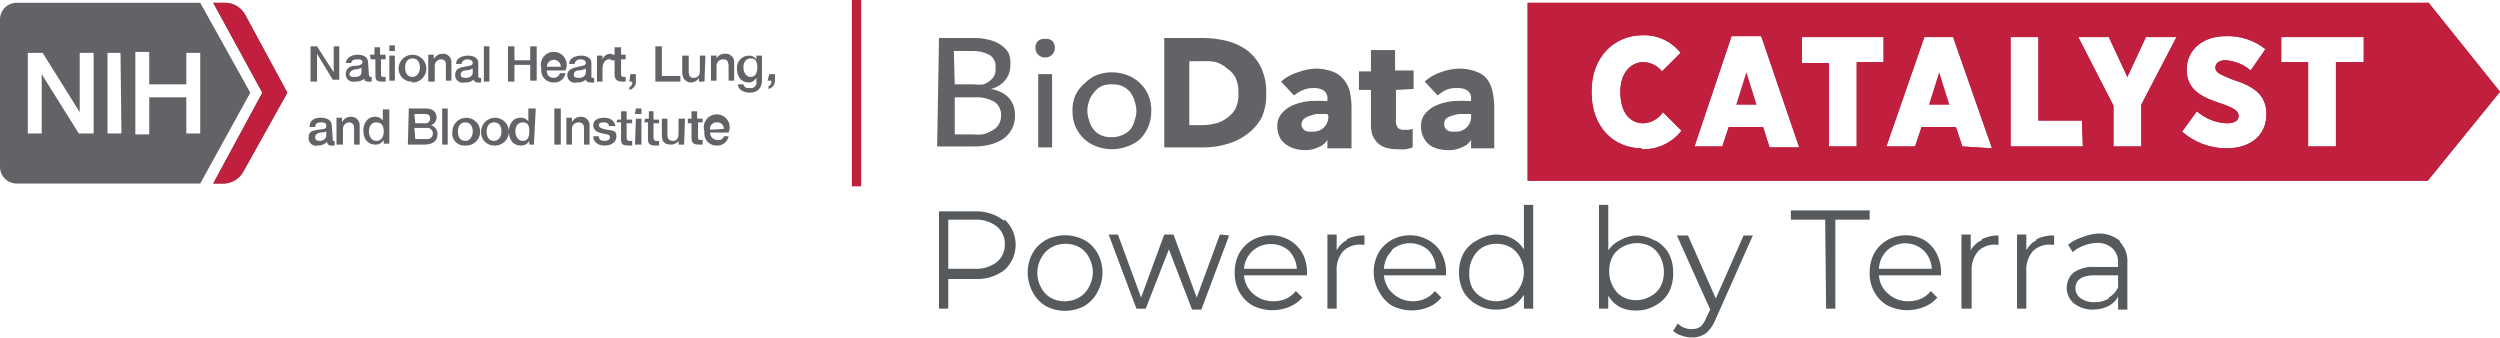
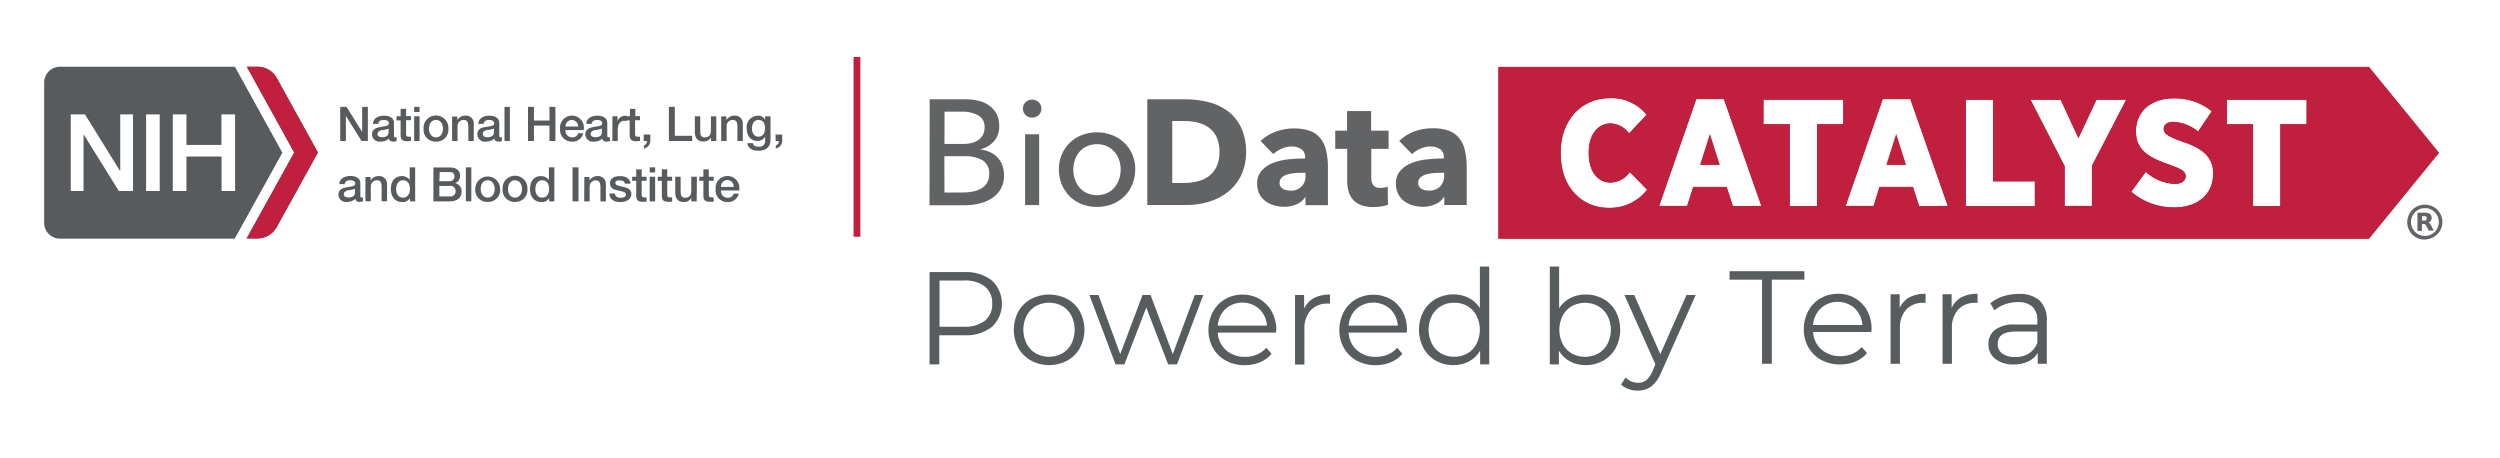
- <svg xmlns="http://www.w3.org/2000/svg" data-name="Layer 1" viewBox="0 0 269.7 36.4">
-   <path d="M108.4 23.7a3.7 3.7 0 010 5.4 4.8 4.8 0 01-3.2 1h-2.9v3.2h-1V22.8h4a4.8 4.8 0 013 1zm-.9 4.6a2.4 2.4 0 00.9-1.9 2.4 2.4 0 00-.9-2 3.6 3.6 0 00-2.4-.7h-2.8V29h2.9a3.6 3.6 0 002.3-.7zm5.3 4.7a3.7 3.7 0 01-1.4-1.5 4.4 4.4 0 010-4.2 3.8 3.8 0 011.4-1.4 4.5 4.5 0 014.2 0 3.8 3.8 0 011.4 1.4 4.4 4.4 0 010 4.2A3.8 3.8 0 01117 33a4.4 4.4 0 01-4.2 0zm3.6-.9a2.7 2.7 0 001-1 3.4 3.4 0 00.5-1.7 3.5 3.5 0 00-.4-1.6 2.8 2.8 0 00-1-1.1 3 3 0 00-1.6-.4 3 3 0 00-1.5.4 2.8 2.8 0 00-1 1 3.3 3.3 0 00-.5 1.7 3.3 3.3 0 00.4 1.6 2.7 2.7 0 001 1.1 3 3 0 001.6.4 3 3 0 001.5-.4zm16.2-6.7l-3 8h-1l-2.5-6.5-2.5 6.4h-1l-3-8h1l2.5 6.8 2.5-6.8h1l2.5 6.8 2.5-6.8zm8.4 4.3h-6.8a2.9 2.9 0 001 2 3.2 3.2 0 002.2.8 3.3 3.3 0 001.4-.3 3 3 0 001-.8l.7.7a3.6 3.6 0 01-1.4 1 4.8 4.8 0 01-3.9-.1 3.8 3.8 0 01-1.5-1.5 4.1 4.1 0 01-.5-2 4.3 4.3 0 01.5-2.2 3.8 3.8 0 011.4-1.4 4.1 4.1 0 014 0 3.8 3.8 0 011.4 1.4 4.4 4.4 0 01.5 2.1zm-5.8-2.7a2.9 2.9 0 00-1 2h5.7a3 3 0 00-.9-2 3 3 0 00-3.8 0zm10.1-1.2a3.9 3.9 0 011.9-.4v1h-.3a2.5 2.5 0 00-2 .7 3 3 0 00-.7 2.2v4h-1v-8h1V27a2.6 2.6 0 011.1-1.1zm10.7 3.9h-6.7a2.9 2.9 0 001 2 3.2 3.2 0 002.1.8 3.3 3.3 0 001.4-.3 3 3 0 001-.8l.7.7a3.5 3.5 0 01-1.3 1 4.8 4.8 0 01-4-.1 3.8 3.8 0 01-1.4-1.5 4.1 4.1 0 01-.6-2 4.3 4.3 0 01.5-2.2 3.8 3.8 0 011.4-1.4 4.1 4.1 0 014 0 3.7 3.7 0 011.4 1.4 4.3 4.3 0 01.5 2.1zm-5.8-2.7a2.9 2.9 0 00-.9 2h5.6a2.9 2.9 0 00-.8-2 3 3 0 00-4 0zm15.2-4.9v11.2h-1v-1.5a3.3 3.3 0 01-1.2 1.2 3.7 3.7 0 01-1.8.4 4 4 0 01-2-.5 3.7 3.7 0 01-1.5-1.4 4.3 4.3 0 01-.5-2.1 4.2 4.2 0 01.5-2.1 3.5 3.5 0 011.5-1.4 4.1 4.1 0 012-.6 3.7 3.7 0 011.7.4 3.3 3.3 0 011.3 1.2v-4.8zm-2.5 10a2.7 2.7 0 001-1 3.3 3.3 0 00.5-1.7 3.4 3.4 0 00-.4-1.6 2.8 2.8 0 00-1-1.1 3 3 0 00-1.6-.4 3 3 0 00-1.5.4 2.8 2.8 0 00-1 1.1 3.3 3.3 0 00-.4 1.6 3.3 3.3 0 00.3 1.6 2.7 2.7 0 001.1 1.1 3 3 0 001.5.4 3 3 0 001.5-.4zm15.6-6.2a3.6 3.6 0 011.5 1.4 4.2 4.2 0 01.5 2.1 4.3 4.3 0 01-.5 2.2 3.7 3.7 0 01-1.5 1.4 4 4 0 01-2 .5 3.7 3.7 0 01-1.8-.4 3.3 3.3 0 01-1.2-1.2v1.4h-1V22.1h1V27a3.3 3.3 0 011.3-1.1 3.7 3.7 0 011.8-.5 4 4 0 012 .6zM178 32a2.7 2.7 0 001.1-1 3.3 3.3 0 00.4-1.7 3.4 3.4 0 00-.4-1.6 2.8 2.8 0 00-1-1.1 3.2 3.2 0 00-3 0 2.7 2.7 0 00-1.1 1 3.4 3.4 0 00-.4 1.7 3.3 3.3 0 00.4 1.6 2.7 2.7 0 001 1.1 3.1 3.1 0 003 0zm11.1-6.6l-4 9a4 4 0 01-1 1.5 2.5 2.5 0 01-1.6.5 3 3 0 01-1.1-.2 2.3 2.3 0 01-.9-.5l.5-.8a2 2 0 001.5.6 1.5 1.5 0 001-.3 2.8 2.8 0 00.6-1l.4-.8-3.6-8h1.2l3 6.8 3-6.8zm7.8-1.7h-3.7v-1h8.5v1H198v9.6h-1zm12.5 6h-6.7a2.8 2.8 0 001 2 3.2 3.2 0 002.2.8 3.4 3.4 0 001.4-.3 3 3 0 001-.8l.7.7a3.5 3.5 0 01-1.4 1 4.8 4.8 0 01-3.9-.1 3.7 3.7 0 01-1.5-1.5 4 4 0 01-.5-2.1 4.4 4.4 0 01.5-2.1 3.8 3.8 0 011.4-1.4 4.1 4.1 0 014 0 3.6 3.6 0 011.3 1.4 4.4 4.4 0 01.5 2.1zm-5.8-2.7a2.9 2.9 0 00-.9 2h5.7a2.9 2.9 0 00-.9-2 2.9 2.9 0 00-3.9 0zm10.2-1.2a3.9 3.9 0 011.8-.4v1h-.2a2.5 2.5 0 00-2 .7 3.1 3.1 0 00-.7 2.2v4h-1.1v-8h1V27a2.6 2.6 0 011.2-1.1zm5.9 0a3.9 3.9 0 011.9-.4v1h-.3a2.5 2.5 0 00-2 .7 3.1 3.1 0 00-.7 2.2v4h-1v-8h1V27a2.6 2.6 0 011.1-1.1zm9 .3a3 3 0 01.8 2.3v5h-1V32a2.4 2.4 0 01-1 1 3.7 3.7 0 01-1.7.4 3.2 3.2 0 01-2.1-.7 2.2 2.2 0 010-3.3 3.6 3.6 0 012.3-.6h2.5v-.5a2 2 0 00-.6-1.5 2.4 2.4 0 00-1.6-.6 4.1 4.1 0 00-1.5.3 3.4 3.4 0 00-1.2.7l-.5-.8a4.5 4.5 0 011.5-.8 5.5 5.5 0 011.6-.4 3.4 3.4 0 012.5.8zm-1.2 6a2.4 2.4 0 001-1.1v-1.3h-2.6c-1.3 0-2 .5-2 1.4a1.3 1.3 0 00.6 1.1 2.4 2.4 0 001.5.4 2.8 2.8 0 001.5-.4z" fill="#575a5d" />
-   <path d="M136.6 10a5.9 5.9 0 01-.5 2.7 5.5 5.5 0 01-1.6 1.8 6.3 6.3 0 01-2 1 8.6 8.6 0 01-2.5.4h-4.4V4.1h4.3a10.8 10.8 0 012.4.3 6.2 6.2 0 012.2 1 5 5 0 011.5 1.8 6 6 0 01.6 2.8m-3 0a3.6 3.6 0 00-.3-1.6 2.7 2.7 0 00-.9-1 3.5 3.5 0 00-1.2-.7 6 6 0 00-1.4-.1h-1.5v6.9h1.4a6 6 0 001.5-.2 3.3 3.3 0 001.2-.6 2.8 2.8 0 00.9-1 3.7 3.7 0 00.3-1.7m4.6-1.2a4.7 4.7 0 011.8-1 6 6 0 012-.4 5.3 5.3 0 011.7.3 2.7 2.7 0 011.2.8 3.3 3.3 0 01.7 1.3 8 8 0 01.2 2V16h-2.6v-.9a2 2 0 01-1 .8 3.4 3.4 0 01-1.3.3 4.2 4.2 0 01-1-.1 3 3 0 01-1-.4 2.4 2.4 0 01-.8-.8 2.5 2.5 0 01-.3-1.3 2 2 0 01.5-1.4 3.2 3.2 0 011.3-.9 6.4 6.4 0 011.7-.4 16.8 16.8 0 011.9 0v-.2a1 1 0 00-.5-1 1.9 1.9 0 00-1-.2 2.7 2.7 0 00-1.1.2 3.7 3.7 0 00-1 .6zm5 3.5H142a3.8 3.8 0 00-.7.2 1.5 1.5 0 00-.6.3.8.8 0 00-.3.6.7.7 0 00.1.4.9.9 0 00.3.3 1.1 1.1 0 00.4.1 2 2 0 00.4 0 1.6 1.6 0 001.7-1.7zm7.4-2.6v3.1a1.4 1.4 0 00.2 1 1 1 0 00.8.2h.4a2.3 2.3 0 00.4-.1v2a5.5 5.5 0 01-.7.2 5 5 0 01-.9 0 4 4 0 01-1.4-.2 2.2 2.2 0 01-.9-.6 2.4 2.4 0 01-.5-.9 4.6 4.6 0 01-.1-1.2V9.7h-1.3v-2h1.3V5.4h2.6v2.2h2v2zm3.1-.9a4.7 4.7 0 011.7-1 6 6 0 012-.4 5.3 5.3 0 011.8.3 2.6 2.6 0 011.2.8 3.4 3.4 0 01.6 1.3 8 8 0 01.2 2V16h-2.5v-.9a2 2 0 01-1 .8 3.4 3.4 0 01-1.4.3 4.3 4.3 0 01-1-.1 3 3 0 01-1-.4 2.4 2.4 0 01-.7-.8 2.5 2.5 0 01-.3-1.3 2 2 0 01.5-1.4 3.2 3.2 0 011.3-.9 6.4 6.4 0 011.7-.4 16.9 16.9 0 011.9 0v-.2a1 1 0 00-.5-1 1.9 1.9 0 00-1-.2 2.7 2.7 0 00-1.2.2 4 4 0 00-.9.6zm5 3.5h-1.3a3.7 3.7 0 00-.8.2 1.6 1.6 0 00-.6.3.8.8 0 00-.2.6.7.7 0 00.1.4 1 1 0 00.3.3 1.1 1.1 0 00.4.1 2.1 2.1 0 00.4 0 1.6 1.6 0 001.7-1.7zm-57.4-8.2h4a6.1 6.1 0 011.4.2 3.4 3.4 0 011.2.5 2.8 2.8 0 01.9.9A2.9 2.9 0 01109 7a2.5 2.5 0 01-.6 1.7 2.9 2.9 0 01-1.5.9 3.7 3.7 0 011 .3 2.6 2.6 0 011.4 1.4 3 3 0 01.2 1.1 3 3 0 01-1.3 2.6 4.6 4.6 0 01-1.4.6 6.9 6.9 0 01-1.7.2h-4zm1.7 5h2.1a3.7 3.7 0 001 0 2.2 2.2 0 00.7-.4 1.6 1.6 0 00.5-.6 1.7 1.7 0 00.1-.8 1.4 1.4 0 00-.7-1.4 3.7 3.7 0 00-1.8-.4h-2zm0 5.4h2a5.3 5.3 0 001 0 3 3 0 001-.4 1.9 1.9 0 00.7-.6 1.8 1.8 0 00.3-1 1.7 1.7 0 00-.7-1.5 3.8 3.8 0 00-2.1-.5H103zm10.8-9.3a1 1 0 01-.3.7 1 1 0 01-.8.3 1 1 0 01-.7-.3 1 1 0 01-.3-.7 1 1 0 01.3-.8 1 1 0 01.7-.2 1 1 0 01.8.2 1 1 0 01.3.8m-.3 10.7H112V8h1.5zm10.7-3.9a4.2 4.2 0 01-.3 1.6 4.1 4.1 0 01-.9 1.4 3.9 3.9 0 01-1.4.8 4.7 4.7 0 01-3.3 0 3.9 3.9 0 01-2.3-2.2 4.2 4.2 0 01-.3-1.6 4.1 4.1 0 01.3-1.7 3.8 3.8 0 011-1.3 4 4 0 011.3-.9 4.7 4.7 0 013.3 0 4 4 0 012.3 2.2 4.1 4.1 0 01.3 1.7m-1.6 0a3.5 3.5 0 00-.2-1.1 2.9 2.9 0 00-.5-1 2.5 2.5 0 00-.8-.6 2.5 2.5 0 00-1.1-.2 2.6 2.6 0 00-1.2.2 2.4 2.4 0 00-.8.7 2.5 2.5 0 00-.5.9 3.2 3.2 0 00-.2 1 3.3 3.3 0 00.2 1.1 2.5 2.5 0 00.5 1 2.2 2.2 0 00.8.6 2.6 2.6 0 001.2.2 2.5 2.5 0 001-.2 2.3 2.3 0 001-.7 2.9 2.9 0 00.4-.9 3.5 3.5 0 00.2-1" fill="#616366" />
-   <path fill="#c01f3e" d="M91.9 0h1v20.1h-1zm95.4 11.3h2.2l-1.1-3.5-1.1 3.5z" />
-   <path d="M164.8.3v19.2h97.1l7.8-9.6L262 .3zM177.1 16c-3 0-5.4-2.3-5.4-6v-.2c0-3.6 2.4-6 5.5-6a5 5 0 014.1 1.9l-2 2a2.7 2.7 0 00-2-1c-1.4 0-2.5 1.2-2.5 3.2 0 2.2 1 3.4 2.5 3.4a2.7 2.7 0 002.1-1.2l2 2a5.2 5.2 0 01-4.3 2m13.8-.2l-.7-2.2h-3.7l-.7 2.1h-3l4-11.9h3.2l4.1 12zm12.3-9.2h-2.9v9.1h-3v-9h-2.9V4h8.8zm8.5 9.1l-.7-2.1h-3.7l-.7 2.1h-3.1L207.6 4h3.1l4.2 12zm13 0h-7.8V4h3v9h4.7zm6.3-4.5v4.5h-3v-4.4L224.2 4h3.3l2 4.3 2-4.3h3.3zm13.5 1c0 2.3-1.7 3.7-4.3 3.7a7.2 7.2 0 01-4.8-1.8L237 12a5.2 5.2 0 003.2 1.3c.9 0 1.3-.3 1.3-.8s-.4-.8-1.8-1.3c-2.2-.7-3.8-1.5-3.8-3.7 0-2.1 1.7-3.6 4.2-3.6a6.5 6.5 0 014.3 1.4l-1.6 2.3a4.7 4.7 0 00-2.7-1.1c-.7 0-1.1.3-1.1.8s.4.7 1.9 1.3c2.2.7 3.6 1.6 3.6 3.7zM255 6.7h-3v9.1h-3V6.7h-2.9V4h8.9z" fill="#c01f3e" />
-   <path fill="#c01f3e" d="M208 11.3h2.3l-1.1-3.5-1.1 3.5z" />
-   <path d="M164.8.3v19.2h97.1l7.8-9.6L262 .3zM177.1 16c-3 0-5.4-2.3-5.4-6v-.2c0-3.6 2.4-6 5.5-6a5 5 0 014.1 1.9l-2 2a2.7 2.7 0 00-2-1c-1.4 0-2.5 1.2-2.5 3.2 0 2.2 1 3.4 2.5 3.4a2.7 2.7 0 002.1-1.2l2 2a5.2 5.2 0 01-4.3 2m13.8-.2l-.7-2.2h-3.7l-.7 2.1h-3l4-11.9h3.2l4.1 12zm12.3-9.2h-2.9v9.1h-3v-9h-2.9V4h8.8zm8.5 9.1l-.7-2.1h-3.7l-.7 2.1h-3.1L207.6 4h3.1l4.2 12zm13 0h-7.8V4h3v9h4.7zm6.3-4.5v4.5h-3v-4.4L224.2 4h3.3l2 4.3 2-4.3h3.3zm13.5 1c0 2.3-1.7 3.7-4.3 3.7a7.2 7.2 0 01-4.8-1.8L237 12a5.2 5.2 0 003.2 1.3c.9 0 1.3-.3 1.3-.8s-.4-.8-1.8-1.3c-2.2-.7-3.8-1.5-3.8-3.7 0-2.1 1.7-3.6 4.2-3.6a6.5 6.5 0 014.3 1.4l-1.6 2.3a4.7 4.7 0 00-2.7-1.1c-.7 0-1.1.3-1.1.8s.4.7 1.9 1.3c2.2.7 3.6 1.6 3.6 3.7zM255 6.7h-3v9.1h-3V6.7h-2.9V4h8.9z" fill="#c01f3e" />
-   <path d="M21.6 5.7v8.7h-1.5v-3.9h-4v4h-1.5V5.6h1.5v3.5h4V5.7h1.5zm-8.5 8.7h-1.5V5.7H13zm-3 0H8.5L4.5 8v6.4H3V5.7h1.6l4 6.4V5.7h1.5zM27 10L21.6.3H1.8A1.8 1.8 0 000 2.1V18a1.8 1.8 0 001.8 1.8h19.8z" fill="#616366" />
-   <path d="M23 19.8l5.3-9.8L23 .3h1.4a2.5 2.5 0 012 1.2L31 10l-4.8 8.6a2.5 2.5 0 01-2 1.2z" fill="#616366" />
-   <path d="M23 19.8l5.3-9.8L23 .3h1.4a2.5 2.5 0 012 1.2L31 10l-4.8 8.6a2.5 2.5 0 01-2 1.2z" fill="#c01f3e" />
-   <path d="M76.6 14a.7.7 0 01.8-.8.7.7 0 01.7.7zm2 .3a1.4 1.4 0 10-2.6-.1 1.3 1.3 0 001.4 1.5 1.2 1.2 0 001.2-1h-.5a.6.6 0 01-.7.4.8.8 0 01-.8-.8zm-4.4-1h.4v1.6c0 .5.2.7.8.7h.4v-.5a1.2 1.2 0 01-.2 0c-.3 0-.3-.1-.3-.4v-1.5h.5v-.4h-.6V12h-.6v.8h-.4zm-.3-.5h-.7v1.6c0 .4-.1.8-.6.8-.4 0-.6-.2-.6-.7v-1.7h-.6v1.8c0 .7.3 1 1 1a1 1 0 00.8-.4v.4h.6zm-4.4.4h.4V15c0 .5.2.7.8.7h.4v-.5a1.1 1.1 0 01-.3 0c-.2 0-.3-.1-.3-.4v-1.5h.6v-.4h-.6V12H70v.8h-.4zm-1-.9h.7v-.6h-.6zm0 3.3h.7v-2.8h-.6zm-2-2.4h.5V15c0 .5.1.7.8.7h.4v-.5a1.1 1.1 0 01-.3 0c-.2 0-.3-.1-.3-.4v-1.5h.6v-.4h-.6V12H67v.9h-.4zM64 14.7c0 .6.5 1 1.2 1s1.3-.3 1.3-1-.5-.6-1-.7-.9-.2-.9-.5.4-.3.6-.3.5.1.5.4h.7c-.1-.6-.6-.9-1.2-.9s-1.2.2-1.2.8.5.8 1 .9.8.1.8.4-.3.4-.6.4-.6-.1-.6-.5zm-2.9.9h.6v-1.7a.7.7 0 01.7-.7c.4 0 .6.2.6.6v1.8h.6v-2a.9.9 0 00-1-1 1 1 0 00-.9.6v-.5h-.6zm-1.3 0h.7v-3.9h-.7zm-2-3.9H57v1.4a1 1 0 00-.9-.4c-.6 0-1.2.5-1.2 1.5 0 .8.4 1.5 1.3 1.5a1 1 0 00.9-.5v.4h.5zm-2.2 2.5c0-.5.2-1 .8-1s.7.4.7 1-.2 1-.7 1-.8-.5-.8-1m-2.3 1.5a1.5 1.5 0 10-1.4-1.5 1.4 1.4 0 001.4 1.5m0-.5c-.6 0-.8-.5-.8-1s.2-1 .8-1 .8.5.8 1-.3 1-.8 1m-3.1.5a1.5 1.5 0 10-1.4-1.5 1.3 1.3 0 001.4 1.5m0-.5c-.6 0-.8-.5-.8-1s.2-1 .8-1 .8.5.8 1-.3 1-.8 1m-2.5.4h.6v-3.9h-.6zm-3-3.3h1.1c.4 0 .6.1.6.5a.5.5 0 01-.6.5h-1zm-.7 3.3h1.8c1 0 1.4-.5 1.4-1.1a1 1 0 00-.7-1 .9.9 0 00.6-.8c0-.7-.5-1-1.2-1h-1.8zm.7-1.8H46a.6.6 0 01.7.6.6.6 0 01-.7.6h-1.2zm-2.7-2h-.7V13a1 1 0 00-.9-.4c-.6 0-1.2.5-1.2 1.5 0 .8.4 1.5 1.3 1.5a1 1 0 00.9-.5v.4h.6zm-2.2 2.4c0-.5.2-1 .8-1s.8.4.8 1-.3 1-.8 1-.8-.5-.8-1m-3.5 1.4h.7v-1.7a.7.7 0 01.6-.7c.4 0 .6.2.6.6v1.8h.6v-2a.9.9 0 00-1-1 1 1 0 00-.9.6v-.5h-.6zm-.5-2c0-.7-.6-.9-1.2-.9s-1.2.2-1.2 1h.6c0-.4.3-.5.6-.5s.6 0 .6.4-.4.3-.9.4-1 .1-1 .8a.8.8 0 001 .9 1.4 1.4 0 001-.4c0 .3.2.4.4.4a1.6 1.6 0 00.4 0v-.5h-.2V15zm-.6 1c0 .4-.4.6-.7.6s-.5-.1-.5-.4.2-.4.5-.5a2.1 2.1 0 00.7-.1zm47.6-5.9h.4a.5.5 0 01-.3.6v.3a.9.9 0 00.7-.9V8H83zM82.2 6h-.6v.4a.9.9 0 00-.8-.4 1.3 1.3 0 00-1.3 1.4c0 .8.4 1.5 1.3 1.5a1 1 0 00.8-.5v.4a.6.6 0 01-.7.7c-.3 0-.6 0-.7-.4h-.6c0 .6.7.9 1.3.9.8 0 1.3-.5 1.3-1.3zM81 8.3c-.5 0-.8-.5-.8-1s.2-1 .8-1 .7.5.7 1-.2 1-.7 1m-4.3.4h.6V7.1a.7.7 0 01.7-.7c.4 0 .5.1.6.6v1.7h.6V6.8a.9.9 0 00-1-1 1 1 0 00-.9.5V6h-.6zM76.1 6h-.6v1.7c0 .4-.2.7-.7.7-.3 0-.5-.2-.5-.7V6h-.7v1.8c0 .7.4 1.1 1 1.1a1 1 0 00.8-.5v.4h.6zm-5.4 2.8h2.7v-.6h-2V5h-.7zm-2.8 0h.3a.5.5 0 01-.3.6v.3a.9.9 0 00.7-.9V8H68zm-2-2.3h.4V8c0 .5.2.8.8.8h.4v-.5a1.1 1.1 0 01-.2 0c-.3 0-.3-.2-.3-.4V6.4h.5v-.5H67v-.8h-.7v.8H66zm-1.5 2.3h.6V7.4c0-.6.3-1 .7-1h.3v-.6a1.1 1.1 0 00-.2 0 .9.9 0 00-.8.6V6h-.6zm-.6-2c0-.6-.6-.8-1.1-.8s-1.3.2-1.3.9h.6c0-.3.3-.5.6-.5s.6.1.6.4-.4.3-.8.4-1.2.2-1.2.9a.8.8 0 001 .8 1.4 1.4 0 001-.3c0 .2.3.3.5.3a1.7 1.7 0 00.4 0v-.5H64c-.2 0-.2 0-.2-.2zm-.6 1c0 .5-.5.6-.7.6s-.6 0-.6-.3.2-.5.5-.5a2.1 2.1 0 00.8-.2zM59 7.2a.7.7 0 111.5 0zm2 .4a1.4 1.4 0 10-2.6-.2 1.3 1.3 0 001.3 1.5 1.2 1.2 0 001.3-1h-.6a.7.7 0 01-.7.5.7.7 0 01-.7-.8zm-6.2 1.2h.7V7h1.7v1.7h.7V5h-.7v1.5h-1.7V5h-.7zm-2.6 0h.6V5h-.6zm-.6-2c0-.6-.6-.8-1.1-.8s-1.3.2-1.3.9h.6c0-.3.3-.5.6-.5s.6.1.6.4-.4.3-.9.4-1 .2-1 .9a.8.8 0 001 .8 1.4 1.4 0 001-.3.4.4 0 00.4.3 1.6 1.6 0 00.4 0v-.5h-.1c-.1 0-.2 0-.2-.2zm-.6 1c0 .5-.5.6-.7.6s-.6 0-.6-.3.2-.5.5-.5a2.1 2.1 0 00.8-.2zm-4.8 1h.7V7.1a.7.7 0 01.6-.7c.4 0 .6.1.6.6v1.7h.6V6.8a.9.9 0 00-1-1 1 1 0 00-.9.6v-.5h-.6zm-1.8.1A1.5 1.5 0 1043 7.3a1.4 1.4 0 001.5 1.5m0-.5c-.6 0-.8-.5-.8-1s.2-1 .8-1 .8.5.8 1-.3 1-.8 1M42 5.5h.6v-.6H42zm0 3.2h.6V6H42zm-2-2.3h.5v1.7c0 .4 0 .7.7.7h.4v-.5a1.1 1.1 0 01-.2 0c-.3 0-.3-.1-.3-.4V6.4h.5v-.5H41v-.8h-.6v.8h-.5zm-.3.3c0-.6-.6-.8-1.1-.8s-1.2.2-1.3.9h.6c0-.3.3-.4.6-.4s.6 0 .6.3-.4.4-.8.4-1 .2-1 .9a.8.8 0 001 .8 1.4 1.4 0 001-.3c0 .2.1.3.4.3a1.8 1.8 0 00.4 0v-.5h-.2l-.1-.2zM39 7.8c0 .4-.4.5-.7.5s-.6 0-.6-.3.3-.4.5-.5a2 2 0 00.8-.2zm-5.5 1h.7v-3l1.7 2.8h.7V5H36v2.8L34.2 5h-.7z" fill="#616366" />
+ <svg xmlns="http://www.w3.org/2000/svg" id="Color" viewBox="0 0 549.73 100.52">
+   <defs>
+     <style>.cls-1{fill:#575c5e}.cls-2{fill:#616365}.cls-3{fill:#c11f3e}.cls-4{fill:#585b5e}.cls-5{fill:#626467}</style>
+   </defs>
+   <path d="M218.12 61.68a7 7 0 0 1 0 10.2 9.21 9.21 0 0 1-6.12 1.84h-5.46v6.41h-2.14v-20.3h7.6a9.21 9.21 0 0 1 6.12 1.85Zm-1.54 8.84a4.59 4.59 0 0 0 1.6-3.73 4.66 4.66 0 0 0-1.6-3.79 7.06 7.06 0 0 0-4.58-1.32h-5.4v10.16h5.4a7.06 7.06 0 0 0 4.58-1.32ZM226.7 79.28a7.32 7.32 0 0 1-2.78-2.77 8.45 8.45 0 0 1 0-8 7.13 7.13 0 0 1 2.78-2.75 8.48 8.48 0 0 1 8 0 7 7 0 0 1 2.77 2.75 8.52 8.52 0 0 1 0 8 7.16 7.16 0 0 1-2.77 2.77 8.4 8.4 0 0 1-8 0Zm6.89-1.57a5.11 5.11 0 0 0 2-2.1 7 7 0 0 0 0-6.21 5.11 5.11 0 0 0-2-2.1 6.11 6.11 0 0 0-5.83 0 5.27 5.27 0 0 0-2 2.1 6.88 6.88 0 0 0 0 6.21 5.27 5.27 0 0 0 2 2.1 6.11 6.11 0 0 0 5.83 0ZM264.59 64.87l-5.78 15.26h-1.94l-4.81-12.5-4.82 12.5h-1.94l-5.75-15.26h2l4.78 13 4.9-13H253l4.88 13 4.84-13ZM280.54 73.14h-12.76A5.4 5.4 0 0 0 269.6 77a6.08 6.08 0 0 0 4.18 1.47 6.53 6.53 0 0 0 2.61-.51 5.62 5.62 0 0 0 2.06-1.49l1.16 1.33a6.53 6.53 0 0 1-2.54 1.86 8.66 8.66 0 0 1-3.35.64 8.56 8.56 0 0 1-4.16-1 7.25 7.25 0 0 1-2.83-2.77 8 8 0 0 1-1-4 8.14 8.14 0 0 1 1-4 7 7 0 0 1 2.67-2.75 7.41 7.41 0 0 1 3.81-1 7.33 7.33 0 0 1 3.8 1 7 7 0 0 1 2.64 2.74 8.2 8.2 0 0 1 1 4Zm-11.07-5.21a5.55 5.55 0 0 0-1.69 3.67h10.82a5.56 5.56 0 0 0-1.7-3.67 5.63 5.63 0 0 0-7.43 0ZM288.91 65.54a7.37 7.37 0 0 1 3.55-.78v2h-.49a4.85 4.85 0 0 0-3.77 1.48 5.9 5.9 0 0 0-1.37 4.15v7.77h-2.06V64.87h2v3a5 5 0 0 1 2.14-2.33ZM309.31 73.14h-12.76a5.45 5.45 0 0 0 1.83 3.86 6 6 0 0 0 4.18 1.47 6.6 6.6 0 0 0 2.61-.51 5.71 5.71 0 0 0 2.06-1.49l1.16 1.33a6.68 6.68 0 0 1-2.54 1.86 8.69 8.69 0 0 1-3.35.64 8.57 8.57 0 0 1-4.17-1 7.22 7.22 0 0 1-2.82-2.77 7.89 7.89 0 0 1-1-4 8.25 8.25 0 0 1 1-4 7 7 0 0 1 2.67-2.75 7.83 7.83 0 0 1 7.62 0 7 7 0 0 1 2.64 2.74 8.31 8.31 0 0 1 .95 4Zm-11.06-5.21a5.56 5.56 0 0 0-1.7 3.67h10.82a5.51 5.51 0 0 0-1.7-3.67 5.62 5.62 0 0 0-7.42 0ZM327.47 58.61v21.52h-2v-3a6.35 6.35 0 0 1-2.45 2.35 7.22 7.22 0 0 1-3.44.81 7.7 7.7 0 0 1-3.88-1 7.1 7.1 0 0 1-2.7-2.76 8.7 8.7 0 0 1 0-8.06 7 7 0 0 1 2.73-2.74 7.79 7.79 0 0 1 3.88-1 7.22 7.22 0 0 1 3.35.77 6.27 6.27 0 0 1 2.45 2.24v-9.13Zm-4.8 19.1a5.2 5.2 0 0 0 2-2.1 6.88 6.88 0 0 0 0-6.21 5.2 5.2 0 0 0-2-2.1 5.62 5.62 0 0 0-2.88-.74 5.69 5.69 0 0 0-2.92.74 5.2 5.2 0 0 0-2 2.1 6.88 6.88 0 0 0 0 6.21 5.2 5.2 0 0 0 2 2.1 5.79 5.79 0 0 0 2.92.74 5.72 5.72 0 0 0 2.88-.74ZM352.56 65.73a7 7 0 0 1 2.73 2.74 8.7 8.7 0 0 1 0 8.06 7.1 7.1 0 0 1-2.73 2.76 7.7 7.7 0 0 1-3.88 1 7.19 7.19 0 0 1-3.44-.81 6.35 6.35 0 0 1-2.45-2.35v3h-2V58.61h2.05v9.16a6.36 6.36 0 0 1 2.46-2.24 7.22 7.22 0 0 1 3.35-.77 7.79 7.79 0 0 1 3.91.97Zm-1.13 12a5.25 5.25 0 0 0 2.05-2.1 6.88 6.88 0 0 0 0-6.21 5.25 5.25 0 0 0-2.05-2.1 6.07 6.07 0 0 0-5.81 0 5.2 5.2 0 0 0-2 2.1 6.88 6.88 0 0 0 0 6.21 5.2 5.2 0 0 0 2 2.1 6.07 6.07 0 0 0 5.81 0ZM372.87 64.87 365.24 82a7.35 7.35 0 0 1-2.15 3 4.85 4.85 0 0 1-2.93.89 6.06 6.06 0 0 1-2.06-.34 4.44 4.44 0 0 1-1.65-1l1-1.54a3.76 3.76 0 0 0 2.78 1.16 2.81 2.81 0 0 0 1.79-.58 5.15 5.15 0 0 0 1.37-2l.61-1.49-6.8-15.23h2.15l5.74 13 5.75-13Z" class="cls-1" />
+   <path d="M274 33.39a11.51 11.51 0 0 1-1.13 5.27 10.62 10.62 0 0 1-3 3.65 12.51 12.51 0 0 1-4.19 2.1 16.89 16.89 0 0 1-4.73.67h-8.67V21.83h8.41a21 21 0 0 1 4.86.57 12.28 12.28 0 0 1 4.27 1.91 9.77 9.77 0 0 1 3 3.56 11.93 11.93 0 0 1 1.18 5.52m-5.85 0a7.36 7.36 0 0 0-.64-3.27 5.52 5.52 0 0 0-1.7-2.07 7 7 0 0 0-2.44-1.1 11.79 11.79 0 0 0-2.8-.33h-2.8v13.6h2.66a12.08 12.08 0 0 0 2.91-.34 7.07 7.07 0 0 0 2.47-1.13 5.57 5.57 0 0 0 1.7-2.11 7.33 7.33 0 0 0 .64-3.25M277.19 31a9.38 9.38 0 0 1 3.36-2.07 11.54 11.54 0 0 1 3.93-.69 10.52 10.52 0 0 1 3.5.51 5.23 5.23 0 0 1 2.31 1.58 6.69 6.69 0 0 1 1.3 2.69 16.08 16.08 0 0 1 .41 3.86v8.24h-4.93v-1.78H287a4 4 0 0 1-1.88 1.58 6.79 6.79 0 0 1-2.75.56 8.63 8.63 0 0 1-2-.26 5.86 5.86 0 0 1-1.92-.86 4.51 4.51 0 0 1-1.45-1.57 4.81 4.81 0 0 1-.56-2.44 4.09 4.09 0 0 1 1-2.85 6.38 6.38 0 0 1 2.49-1.68 13.34 13.34 0 0 1 3.4-.79 35.3 35.3 0 0 1 3.65-.19v-.27a2 2 0 0 0-.86-1.79 3.68 3.68 0 0 0-2.1-.57 5.27 5.27 0 0 0-2.22.49 7.23 7.23 0 0 0-1.82 1.18Zm9.88 7h-.69c-.59 0-1.18 0-1.79.08a7.3 7.3 0 0 0-1.61.31 2.93 2.93 0 0 0-1.16.67 1.55 1.55 0 0 0-.46 1.17 1.43 1.43 0 0 0 .21.79 1.58 1.58 0 0 0 .54.52 2 2 0 0 0 .76.28 4 4 0 0 0 .82.09 3.09 3.09 0 0 0 3.38-3.35ZM301.53 32.74V39a2.78 2.78 0 0 0 .44 1.73 1.88 1.88 0 0 0 1.59.58 5.09 5.09 0 0 0 .84-.07 2.63 2.63 0 0 0 .74-.2l.06 4a9.15 9.15 0 0 1-1.41.34 9.88 9.88 0 0 1-1.71.15 8.19 8.19 0 0 1-2.76-.41 4.33 4.33 0 0 1-1.79-1.19 4.77 4.77 0 0 1-1-1.84 9.32 9.32 0 0 1-.29-2.39v-6.96h-2.63v-4h2.6v-4.32h5.29v4.31h3.84v4ZM307.67 31a9.38 9.38 0 0 1 3.33-2.11 11.54 11.54 0 0 1 4-.69 10.52 10.52 0 0 1 3.5.51 5.23 5.23 0 0 1 2.31 1.58 6.69 6.69 0 0 1 1.3 2.69 16.08 16.08 0 0 1 .41 3.86v8.24h-4.93v-1.74h-.09a4.08 4.08 0 0 1-1.89 1.58 6.79 6.79 0 0 1-2.75.56 8.63 8.63 0 0 1-2-.26 6 6 0 0 1-1.92-.86 4.61 4.61 0 0 1-1.43-1.57 4.81 4.81 0 0 1-.56-2.44 4.09 4.09 0 0 1 1-2.85 6.45 6.45 0 0 1 2.49-1.68 13.44 13.44 0 0 1 3.4-.79 35.3 35.3 0 0 1 3.65-.19v-.27a2 2 0 0 0-.85-1.79 3.71 3.71 0 0 0-2.11-.57 5.19 5.19 0 0 0-2.21.49 7.12 7.12 0 0 0-1.83 1.18Zm9.88 7h-.69c-.59 0-1.18 0-1.79.08a7.42 7.42 0 0 0-1.61.31 3 3 0 0 0-1.16.67 1.55 1.55 0 0 0-.46 1.17 1.43 1.43 0 0 0 .21.79 1.67 1.67 0 0 0 .54.52 2 2 0 0 0 .76.28 4 4 0 0 0 .82.09 3.33 3.33 0 0 0 2.51-.91 3.37 3.37 0 0 0 .87-2.44ZM204.43 21.83h8a11.79 11.79 0 0 1 2.63.3 6.76 6.76 0 0 1 2.35 1 5.19 5.19 0 0 1 1.67 1.81 5.49 5.49 0 0 1 .64 2.79 4.85 4.85 0 0 1-1.1 3.27 5.71 5.71 0 0 1-3 1.81v.06a6.61 6.61 0 0 1 2.07.58 5.12 5.12 0 0 1 2.71 2.87 6.15 6.15 0 0 1 .38 2.2 5.75 5.75 0 0 1-2.56 5 8.68 8.68 0 0 1-2.78 1.21 13.26 13.26 0 0 1-3.4.41h-7.65Zm3.25 9.82h4.24a7.11 7.11 0 0 0 1.75-.21 4.29 4.29 0 0 0 1.47-.66 3.3 3.3 0 0 0 1-1.12 3.37 3.37 0 0 0 .36-1.62 2.86 2.86 0 0 0-1.38-2.68 7.29 7.29 0 0 0-3.71-.81h-3.71Zm0 10.68h4.07a11.12 11.12 0 0 0 2.06-.19 5.67 5.67 0 0 0 1.87-.64 3.61 3.61 0 0 0 1.32-1.23 3.45 3.45 0 0 0 .51-2 3.3 3.3 0 0 0-1.41-3 7.5 7.5 0 0 0-4.07-.92h-4.37ZM229 23.9a1.85 1.85 0 0 1-.61 1.41 2.06 2.06 0 0 1-1.45.56 2 2 0 0 1-1.43-.58 1.87 1.87 0 0 1-.59-1.39 1.92 1.92 0 0 1 .59-1.43 2 2 0 0 1 1.43-.57 2 2 0 0 1 1.45.57 1.9 1.9 0 0 1 .61 1.43m-.5 21.19h-3.09V29.52h3.09ZM249.62 37.27a8.4 8.4 0 0 1-.64 3.32 7.84 7.84 0 0 1-1.77 2.61 8.09 8.09 0 0 1-2.68 1.71 9.46 9.46 0 0 1-6.63 0 7.9 7.9 0 0 1-2.66-1.71 8.12 8.12 0 0 1-1.76-2.61 8.4 8.4 0 0 1-.64-3.32 8.2 8.2 0 0 1 .64-3.3 7.78 7.78 0 0 1 4.42-4.27 9.31 9.31 0 0 1 6.63 0 8 8 0 0 1 2.68 1.69A7.52 7.52 0 0 1 249 34a8.2 8.2 0 0 1 .64 3.3m-3.21 0a6.5 6.5 0 0 0-.35-2.12 5.49 5.49 0 0 0-1-1.79 5 5 0 0 0-1.64-1.23 5.59 5.59 0 0 0-4.44 0 5 5 0 0 0-1.64 1.23 5.49 5.49 0 0 0-1 1.79 6.63 6.63 0 0 0 0 4.25 5.64 5.64 0 0 0 1 1.8 4.75 4.75 0 0 0 1.64 1.23 5.59 5.59 0 0 0 4.44 0 4.75 4.75 0 0 0 1.64-1.25 5.64 5.64 0 0 0 1-1.8 6.52 6.52 0 0 0 .35-2.13" class="cls-2" />
+   <path d="M187.69 12.53h1.5v39.52h-1.5zM373.83 36.27h4.34L376 29.43l-2.17 6.84z" class="cls-3" />
+   <path d="M329.49 14.72v37.76h191.42l15.4-18.88-15.4-18.88Zm24.3 31c-6 0-10.61-4.57-10.61-11.85v-.4c0-7.2 4.7-11.9 10.84-11.9a9.94 9.94 0 0 1 8.07 3.67l-3.87 4.1a5.25 5.25 0 0 0-4.1-2.2c-2.74 0-4.77 2.43-4.77 6.4v.14c0 4.16 2.07 6.47 4.77 6.47a5.41 5.41 0 0 0 4.27-2.31l3.8 3.87a10.23 10.23 0 0 1-8.4 4m27.25-.4-1.37-4.21h-7.34L371 45.28h-6.17L373 21.79h6.07l8.24 23.49Zm24.28-18h-5.77v18h-6v-18h-5.78v-5.4h17.55Zm16.68 18-1.37-4.21h-7.34L412 45.28h-6.17L414 21.79h6.07l8.24 23.49Zm25.45 0h-15.18V21.93h6v17.94h9.18ZM460 36.47v8.81h-6v-8.74l-7.51-14.61h6.64l3.9 8.44 3.97-8.44h6.54Zm26.65 1.8c0 4.54-3.5 7.34-8.5 7.34a14.23 14.23 0 0 1-9.51-3.44l3.2-4.37a10.17 10.17 0 0 0 6.34 2.64c1.6 0 2.43-.7 2.43-1.7 0-.94-.7-1.51-3.43-2.47-4.4-1.51-7.51-3.11-7.51-7.34v-.1c0-4.24 3.24-7.21 8.34-7.21a12.75 12.75 0 0 1 8.34 2.84l-3 4.47a9.25 9.25 0 0 0-5.44-2.14c-1.37 0-2.13.67-2.13 1.54 0 1 .73 1.57 3.7 2.67 4.43 1.43 7.2 3.24 7.2 7.2Zm20.55-10.94h-5.77v18h-6v-18h-5.77v-5.4h17.55Z" class="cls-3" />
+   <path d="M414.79 36.27h4.34l-2.17-6.84-2.17 6.84z" class="cls-3" />
+   <path d="M329.49 14.72v37.76h191.42l15.4-18.88-15.4-18.88Zm24.3 31c-6 0-10.61-4.57-10.61-11.85v-.4c0-7.2 4.7-11.9 10.84-11.9a9.94 9.94 0 0 1 8.07 3.67l-3.87 4.1a5.25 5.25 0 0 0-4.1-2.2c-2.74 0-4.77 2.43-4.77 6.4v.14c0 4.16 2.07 6.47 4.77 6.47a5.41 5.41 0 0 0 4.27-2.31l3.8 3.87a10.23 10.23 0 0 1-8.4 4m27.25-.4-1.37-4.21h-7.34L371 45.28h-6.17L373 21.79h6.07l8.24 23.49Zm24.28-18h-5.77v18h-6v-18h-5.78v-5.4h17.55Zm16.68 18-1.37-4.21h-7.34L412 45.28h-6.17L414 21.79h6.07l8.24 23.49Zm25.45 0h-15.18V21.93h6v17.94h9.18ZM460 36.47v8.81h-6v-8.74l-7.51-14.61h6.64l3.9 8.44 3.97-8.44h6.54Zm26.65 1.8c0 4.54-3.5 7.34-8.5 7.34a14.23 14.23 0 0 1-9.51-3.44l3.2-4.37a10.17 10.17 0 0 0 6.34 2.64c1.6 0 2.43-.7 2.43-1.7 0-.94-.7-1.51-3.43-2.47-4.4-1.51-7.51-3.11-7.51-7.34v-.1c0-4.24 3.24-7.21 8.34-7.21a12.75 12.75 0 0 1 8.34 2.84l-3 4.47a9.25 9.25 0 0 0-5.44-2.14c-1.37 0-2.13.67-2.13 1.54 0 1 .73 1.57 3.7 2.67 4.43 1.43 7.2 3.24 7.2 7.2Zm20.55-10.94h-5.77v18h-6v-18h-5.77v-5.4h17.55Z" class="cls-3" />
+   <path d="M51.65 14.67H13.18a3.47 3.47 0 0 0-3.47 3.48V49a3.47 3.47 0 0 0 3.47 3.48h38.43l10.48-18.9ZM29.25 42h-3.12l-7.69-12.38h-.07V42h-2.81V25.15h3.12l7.71 12.44h.05V25.15h2.81Zm5.87 0h-3V25.15h3Zm13.6 0v-7.58H41V42h-3V25.15h3v6.72h7.69v-6.72h3V42Z" class="cls-4" />
+   <path d="m54.23 52.44 10.47-18.9-10.43-18.87h2.61a4.87 4.87 0 0 1 3.86 2.27l9.17 16.6-9.2 16.63a4.89 4.89 0 0 1-3.86 2.27Z" class="cls-4" />
+   <path d="m54.23 52.44 10.47-18.9-10.43-18.87h2.61a4.87 4.87 0 0 1 3.86 2.27l9.17 16.6-9.2 16.63a4.89 4.89 0 0 1-3.86 2.27Z" class="cls-3" />
+   <path d="M158.54 41.1a1.4 1.4 0 1 1 2.79 0Zm4 .78a2.63 2.63 0 1 0-5.19-.3 2.58 2.58 0 0 0 2.65 2.86 2.38 2.38 0 0 0 2.45-1.85h-1.13a1.25 1.25 0 0 1-1.32.9 1.45 1.45 0 0 1-1.46-1.61Zm-8.78-2.13h.91V43c0 .9.25 1.38 1.5 1.38.26 0 .51 0 .77-.06v-.92a2.07 2.07 0 0 1-.5 0c-.54 0-.58-.26-.58-.75v-2.9h1.08v-.89h-1.08v-1.62h-1.19v1.62h-.91Zm-.52-.89H152V42c0 .84-.33 1.48-1.33 1.48-.65 0-1-.35-1-1.3v-3.32h-1.19v3.45c0 1.41.6 2.13 2 2.13a1.81 1.81 0 0 0 1.54-.91v.76h1.18Zm-8.61.89h.9V43c0 .9.25 1.38 1.5 1.38.26 0 .51 0 .77-.06v-.92a2.07 2.07 0 0 1-.5 0c-.53 0-.58-.26-.58-.75v-2.9h1.08v-.89h-1.08v-1.62h-1.19v1.62h-.9Zm-1.77-1.82h1.2V36.8h-1.2Zm0 6.36h1.2v-5.43h-1.2ZM139 39.75h.9V43c0 .9.25 1.38 1.5 1.38.26 0 .52 0 .78-.06v-.92a2.19 2.19 0 0 1-.51 0c-.53 0-.57-.26-.57-.75v-2.9h1.08v-.89h-1.08v-1.62h-1.2v1.62h-.9Zm-5 2.8c0 1.28 1 1.89 2.4 1.89 1.13 0 2.43-.48 2.43-1.77 0-1.07-.88-1.38-1.75-1.58s-1.77-.29-1.77-.87.64-.56 1-.56c.53 0 1 .16 1.1.72h1.25c-.15-1.2-1.15-1.66-2.27-1.66s-2.26.36-2.26 1.55.86 1.41 1.74 1.61 1.74.27 1.77.9-.75.71-1.2.71c-.64 0-1.17-.25-1.23-.94Zm-5.54 1.74h1.2v-3.2a1.32 1.32 0 0 1 1.31-1.43c.7 0 1 .37 1.06 1.22v3.41h1.2v-3.73a1.71 1.71 0 0 0-1.93-1.84 1.92 1.92 0 0 0-1.68 1v-.8h-1.13Zm-2.56 0h1.31V36.8h-1.31Zm-4-7.49h-1.2v2.77a2.1 2.1 0 0 0-1.81-.85c-1.19 0-2.35.85-2.35 2.82 0 1.63.83 2.9 2.54 2.9a1.82 1.82 0 0 0 1.68-.89v.74h1.13Zm-4.18 4.83c0-1 .4-2 1.53-2 .92 0 1.5.71 1.5 1.91 0 1-.46 1.92-1.52 1.92s-1.51-.92-1.51-1.86m-4.48 2.81a2.63 2.63 0 0 0 2.74-2.87 2.74 2.74 0 1 0-5.47 0 2.62 2.62 0 0 0 2.73 2.87m0-.95c-1.07 0-1.54-1-1.54-1.92s.47-1.91 1.54-1.91 1.55 1 1.55 1.91-.48 1.92-1.55 1.92m-6 .95a2.63 2.63 0 0 0 2.74-2.87 2.74 2.74 0 1 0-5.48 0 2.63 2.63 0 0 0 2.74 2.87m0-.95c-1.07 0-1.54-1-1.54-1.92s.47-1.91 1.54-1.91 1.54 1 1.54 1.91-.47 1.92-1.54 1.92m-4.8.8h1.2V36.8h-1.2Zm-5.75-6.42h2.14c.72 0 1.1.27 1.1 1a1 1 0 0 1-1.1 1h-2.22Zm-1.39 6.45h3.44c1.94 0 2.76-.91 2.76-2.09a1.78 1.78 0 0 0-1.41-1.93 1.64 1.64 0 0 0 1.08-1.6c0-1.25-.88-1.85-2.23-1.85H95.3Zm1.31-3.41h2.32a1.1 1.1 0 0 1 1.26 1.12 1.11 1.11 0 0 1-1.26 1.19h-2.32Zm-5.32-4.08h-1.2v2.77a2.07 2.07 0 0 0-1.8-.85c-1.19 0-2.35.85-2.35 2.82 0 1.63.83 2.9 2.54 2.9a1.82 1.82 0 0 0 1.68-.89v.74h1.13Zm-4.18 4.83c0-1 .4-2 1.52-2 .93 0 1.51.71 1.51 1.91 0 1-.46 1.92-1.53 1.92s-1.5-.92-1.5-1.86m-6.76 2.66h1.19v-3.2a1.32 1.32 0 0 1 1.31-1.43c.71 0 1 .37 1.06 1.22v3.41h1.2v-3.7a1.71 1.71 0 0 0-1.92-1.84 1.92 1.92 0 0 0-1.69 1v-.8h-1.15Zm-1.11-4c0-1.14-1.11-1.57-2.17-1.57s-2.38.4-2.47 1.8h1.2c0-.59.53-.86 1.2-.86.48 0 1.12.12 1.12.73s-.77.61-1.63.77-2.08.34-2.08 1.69a1.65 1.65 0 0 0 1.85 1.59 2.8 2.8 0 0 0 1.88-.67.81.81 0 0 0 .92.67 3.19 3.19 0 0 0 .76-.14v-.83a1.74 1.74 0 0 1-.29 0c-.23 0-.29-.11-.29-.41Zm-1.19 2.17c0 .76-.82 1-1.35 1s-1.1-.16-1.1-.69.46-.82 1-.91a4.25 4.25 0 0 0 1.47-.32ZM170.55 31h.72a1 1 0 0 1-.68 1v.64A1.69 1.69 0 0 0 172 31v-1.42h-1.46Zm-1.12-5.42h-1.19v.74a1.73 1.73 0 0 0-1.61-.89 2.5 2.5 0 0 0-2.45 2.72c0 1.55.71 2.85 2.43 2.85a1.86 1.86 0 0 0 1.63-.95v.83a1.23 1.23 0 0 1-1.4 1.38c-.61 0-1.15-.11-1.3-.79h-1.2c.11 1.27 1.34 1.68 2.43 1.68 1.71 0 2.66-.8 2.66-2.43Zm-2.65 4.48c-1 0-1.43-.9-1.43-1.79s.37-1.9 1.43-1.9 1.46.87 1.46 1.8-.4 1.89-1.46 1.89m-8.2.94h1.2v-3.2a1.32 1.32 0 0 1 1.31-1.43c.71 0 1 .37 1.06 1.22V31h1.19v-3.73a1.71 1.71 0 0 0-1.91-1.85 2 2 0 0 0-1.7 1v-.82h-1.14Zm-1.07-5.42h-1.19v3.15c0 .84-.34 1.48-1.34 1.48-.65 0-1-.35-1-1.3v-3.34h-1.19V29c0 1.42.61 2.13 2 2.13a1.85 1.85 0 0 0 1.55-.9V31h1.17ZM147.08 31h5.12v-1.14h-3.81V23.5h-1.31Zm-5.53 0h.72a1 1 0 0 1-.68 1v.64A1.69 1.69 0 0 0 143 31v-1.42h-1.46Zm-4-4.53h.91v3.2c0 .9.25 1.39 1.49 1.39a6.65 6.65 0 0 0 .78-.07v-.92a2.15 2.15 0 0 1-.5 0c-.54 0-.58-.25-.58-.74v-2.9h1.08v-.89h-1.03v-1.6h-1.19v1.63h-.91Zm-2.9 4.53h1.19v-2.59c0-1.19.65-1.86 1.47-1.86a4.18 4.18 0 0 1 .51.06v-1.16a2.94 2.94 0 0 0-.45 0 1.74 1.74 0 0 0-1.58 1.2v-1.08h-1.12Zm-1.11-4c0-1.14-1.11-1.57-2.17-1.57s-2.38.41-2.47 1.81h1.2c.05-.59.53-.87 1.19-.87.49 0 1.13.12 1.13.74s-.77.61-1.63.77-2.09.33-2.09 1.69a1.65 1.65 0 0 0 1.86 1.58 2.79 2.79 0 0 0 1.88-.66c.09.49.44.66.92.66a3.18 3.18 0 0 0 .76-.13v-.83a1.74 1.74 0 0 1-.29 0c-.23 0-.29-.12-.29-.41Zm-1.2 2.18c0 .76-.81 1-1.34 1s-1.1-.16-1.1-.7.46-.81 1-.9a4.14 4.14 0 0 0 1.46-.32Zm-8-1.36a1.42 1.42 0 0 1 1.42-1.45 1.44 1.44 0 0 1 1.37 1.45Zm4 .78a2.63 2.63 0 1 0-5.19-.3 2.57 2.57 0 0 0 2.65 2.85 2.37 2.37 0 0 0 2.46-1.85h-1.13a1.27 1.27 0 0 1-1.33.91 1.44 1.44 0 0 1-1.45-1.61ZM116.1 31h1.31v-3.38h3.41V31h1.31v-7.5h-1.31v3h-3.41v-3h-1.31Zm-5.17 0h1.19v-7.5h-1.19Zm-1.14-4c0-1.14-1.11-1.57-2.17-1.57s-2.38.41-2.47 1.81h1.2c.05-.59.53-.87 1.2-.87.48 0 1.12.12 1.12.74s-.77.61-1.63.77c-1 .11-2.08.33-2.08 1.69a1.64 1.64 0 0 0 1.85 1.58 2.79 2.79 0 0 0 1.88-.66c.09.49.44.66.92.66a3.18 3.18 0 0 0 .76-.13v-.83a1.74 1.74 0 0 1-.29 0c-.23 0-.29-.12-.29-.41Zm-1.19 2.18c0 .76-.82 1-1.35 1s-1.1-.16-1.1-.7.46-.81 1-.9a4.25 4.25 0 0 0 1.47-.32ZM99.41 31h1.2v-3.2a1.32 1.32 0 0 1 1.31-1.43c.7 0 1 .37 1.06 1.22V31h1.2v-3.73a1.72 1.72 0 0 0-1.92-1.85 1.93 1.93 0 0 0-1.69 1v-.79h-1.16Zm-3.54.15a2.61 2.61 0 0 0 2.73-2.86 2.74 2.74 0 1 0-5.47 0 2.62 2.62 0 0 0 2.74 2.86m0-.94c-1.07 0-1.55-1-1.55-1.92s.48-1.92 1.55-1.92 1.54 1 1.54 1.92-.47 1.92-1.54 1.92m-4.8-5.57h1.19V23.5h-1.19Zm0 6.36h1.19v-5.43h-1.19Zm-3.88-4.53h.9v3.2c0 .9.25 1.39 1.5 1.39a6.68 6.68 0 0 0 .77-.07v-.92a2.07 2.07 0 0 1-.5 0c-.53 0-.57-.25-.57-.74v-2.9h1.07v-.89h-1.07v-1.6h-1.2v1.63h-.9Zm-.56.53c0-1.14-1.11-1.57-2.17-1.57s-2.38.41-2.47 1.81h1.2c0-.59.52-.87 1.2-.87.48 0 1.12.12 1.12.74s-.77.61-1.63.77-2.09.33-2.09 1.69a1.65 1.65 0 0 0 1.86 1.58 2.79 2.79 0 0 0 1.88-.66c.09.49.44.66.92.66a3.18 3.18 0 0 0 .76-.13v-.83a1.79 1.79 0 0 1-.3 0c-.22 0-.28-.12-.28-.41Zm-1.2 2.18c0 .76-.81 1-1.34 1S83 30 83 29.5s.46-.81 1-.9a4.14 4.14 0 0 0 1.47-.32ZM74.81 31h1.25v-5.5L79.5 31h1.39v-7.5h-1.25V29l-3.44-5.5h-1.39Z" class="cls-4" />
+   <g id="xrushB.tif">
+     <path d="M533.4 52.67h-.64a3.75 3.75 0 0 1-.88-.2 4 4 0 0 1-1.55-1 3.81 3.81 0 0 1-1-2.3 3.53 3.53 0 0 1 .1-1.17 3.84 3.84 0 0 1 3.57-3 3.55 3.55 0 0 1 1.22.13 3.79 3.79 0 0 1 2.32 1.77 3.63 3.63 0 0 1 .51 1.64s0 .09 0 .13V49.26a3.74 3.74 0 0 1-.24.93 3.84 3.84 0 0 1-3.28 2.44Zm-3.25-3.85a3.07 3.07 0 1 0 3.07-3.07 3.08 3.08 0 0 0-3.07 3.07Z" class="cls-5" />
+     <path d="M533.89 48.86a.75.75 0 0 1 .41.26 1.57 1.57 0 0 1 .19.26c.11.21.22.42.32.63l.35.7h-1.06a.05.05 0 0 1-.05 0l-.5-1a1 1 0 0 0-.23-.32.58.58 0 0 0-.33-.14h-.42v1.51h-1v-4h1.66a2.13 2.13 0 0 1 .8.13.93.93 0 0 1 .48.32.94.94 0 0 1 .16.42 1.44 1.44 0 0 1 0 .62.93.93 0 0 1-.54.59Zm-1.31-.36H533.27a.38.38 0 0 0 .32-.29.75.75 0 0 0 0-.42.34.34 0 0 0-.23-.25.78.78 0 0 0-.22 0h-.56Z" class="cls-5" />
+   </g>
+   <path d="M387.46 61.5h-7.15v-1.86h16.46v1.86h-7.16V80h-2.15ZM411.48 73h-12.8a5.46 5.46 0 0 0 1.84 3.85 6.06 6.06 0 0 0 4.18 1.47 6.62 6.62 0 0 0 2.62-.51 5.73 5.73 0 0 0 2.06-1.5l1.17 1.34A6.64 6.64 0 0 1 408 79.5a8.56 8.56 0 0 1-3.36.64 8.46 8.46 0 0 1-4.17-1 7.27 7.27 0 0 1-2.83-2.78 7.89 7.89 0 0 1-1-4 8.18 8.18 0 0 1 1-4 7 7 0 0 1 2.68-2.77 7.54 7.54 0 0 1 3.82-1 7.45 7.45 0 0 1 3.81 1 7.08 7.08 0 0 1 2.65 2.75 8.3 8.3 0 0 1 .95 4Zm-11.1-5.22a5.6 5.6 0 0 0-1.7 3.68h10.85a5.56 5.56 0 0 0-1.7-3.68 5.63 5.63 0 0 0-7.45 0ZM419.86 65.37a7.41 7.41 0 0 1 3.56-.78v2h-.49a4.88 4.88 0 0 0-3.78 1.49 5.88 5.88 0 0 0-1.37 4.15V80h-2.06V64.7h2v3a5 5 0 0 1 2.14-2.33ZM431.29 65.37a7.41 7.41 0 0 1 3.56-.78v2h-.49a4.88 4.88 0 0 0-3.78 1.49 5.88 5.88 0 0 0-1.37 4.15V80h-2.06V64.7h2v3a5 5 0 0 1 2.14-2.33ZM448.49 66.08a5.82 5.82 0 0 1 1.59 4.44V80h-2v-2.39a4.7 4.7 0 0 1-2.05 1.86 7.15 7.15 0 0 1-3.22.67 6.33 6.33 0 0 1-4.07-1.22 4 4 0 0 1-1.51-3.23 3.92 3.92 0 0 1 1.41-3.14 6.94 6.94 0 0 1 4.5-1.19H448v-.93a3.94 3.94 0 0 0-1.1-3 4.57 4.57 0 0 0-3.23-1 8.18 8.18 0 0 0-2.79.48 7.11 7.11 0 0 0-2.3 1.32l-.93-1.54a8.36 8.36 0 0 1 2.79-1.53 11.14 11.14 0 0 1 3.43-.53 6.53 6.53 0 0 1 4.62 1.45Zm-2.33 11.63A4.78 4.78 0 0 0 448 75.4v-2.5h-4.8q-3.92 0-3.92 2.73a2.49 2.49 0 0 0 1 2.11 4.56 4.56 0 0 0 2.85.77 5.37 5.37 0 0 0 3.03-.8Z" class="cls-1" />
</svg>
